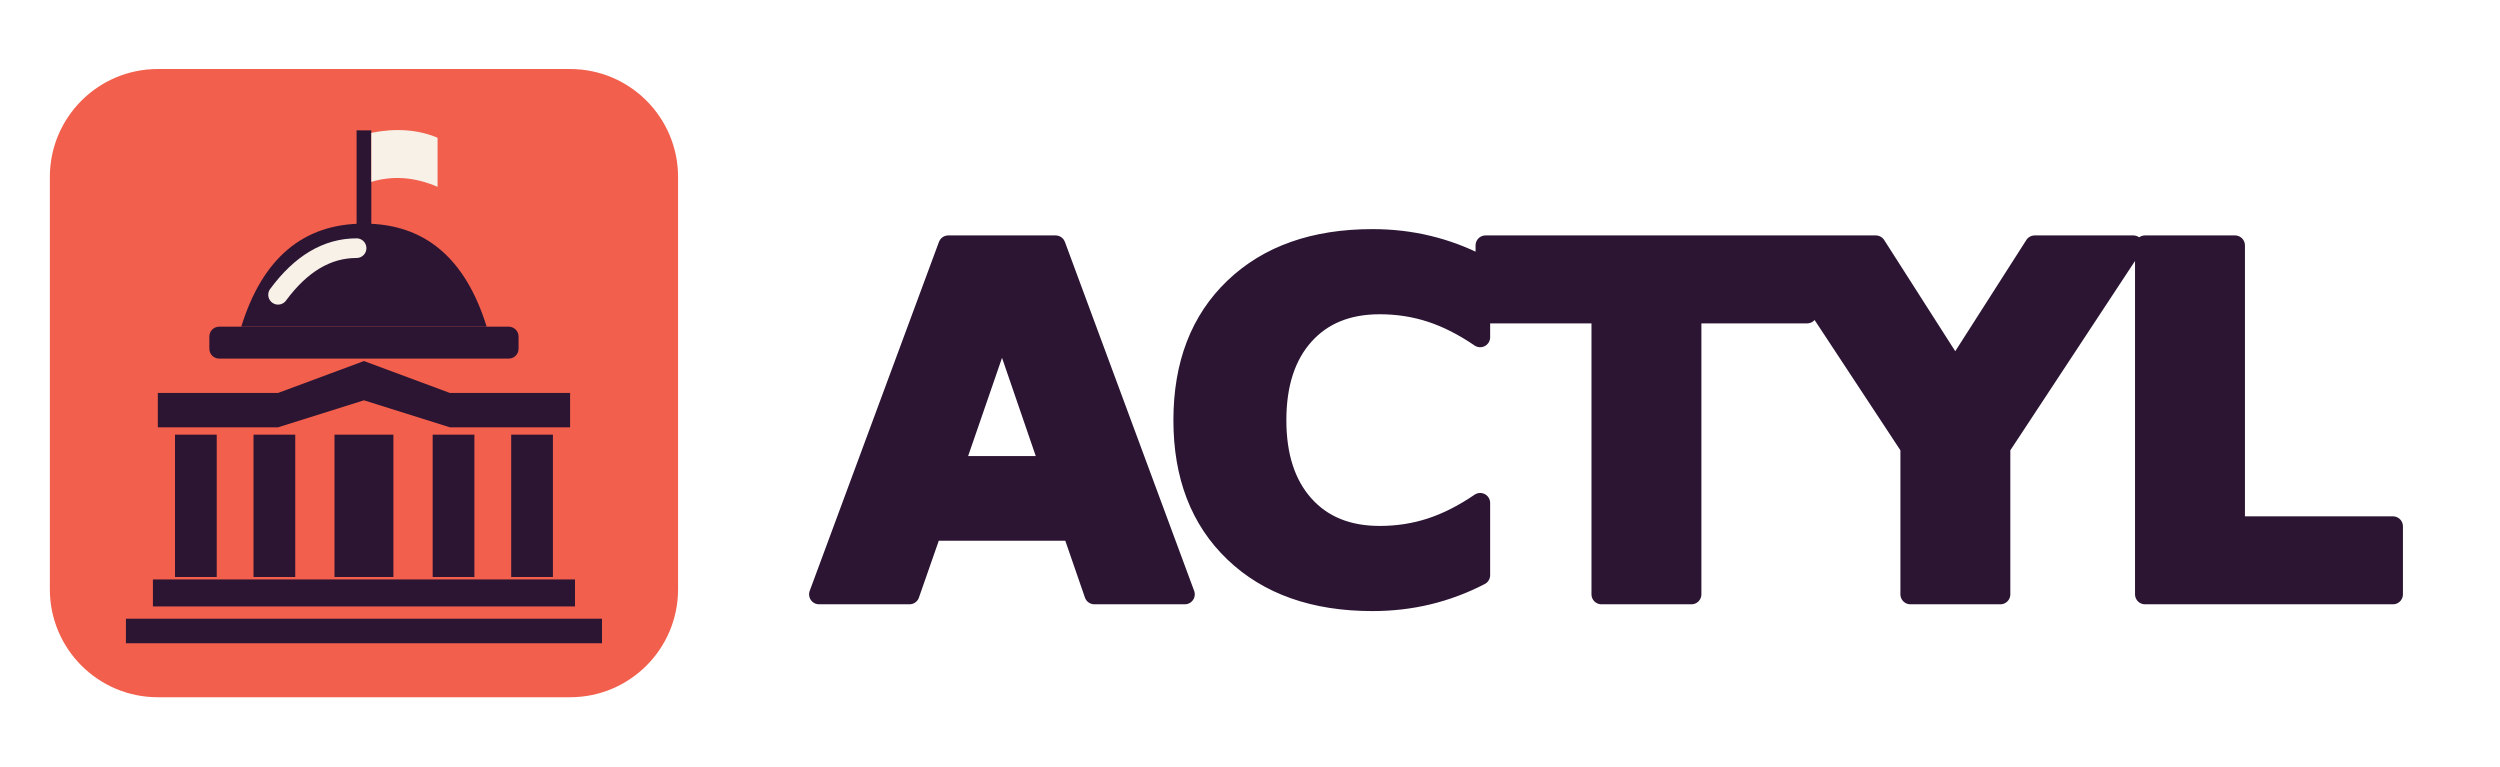
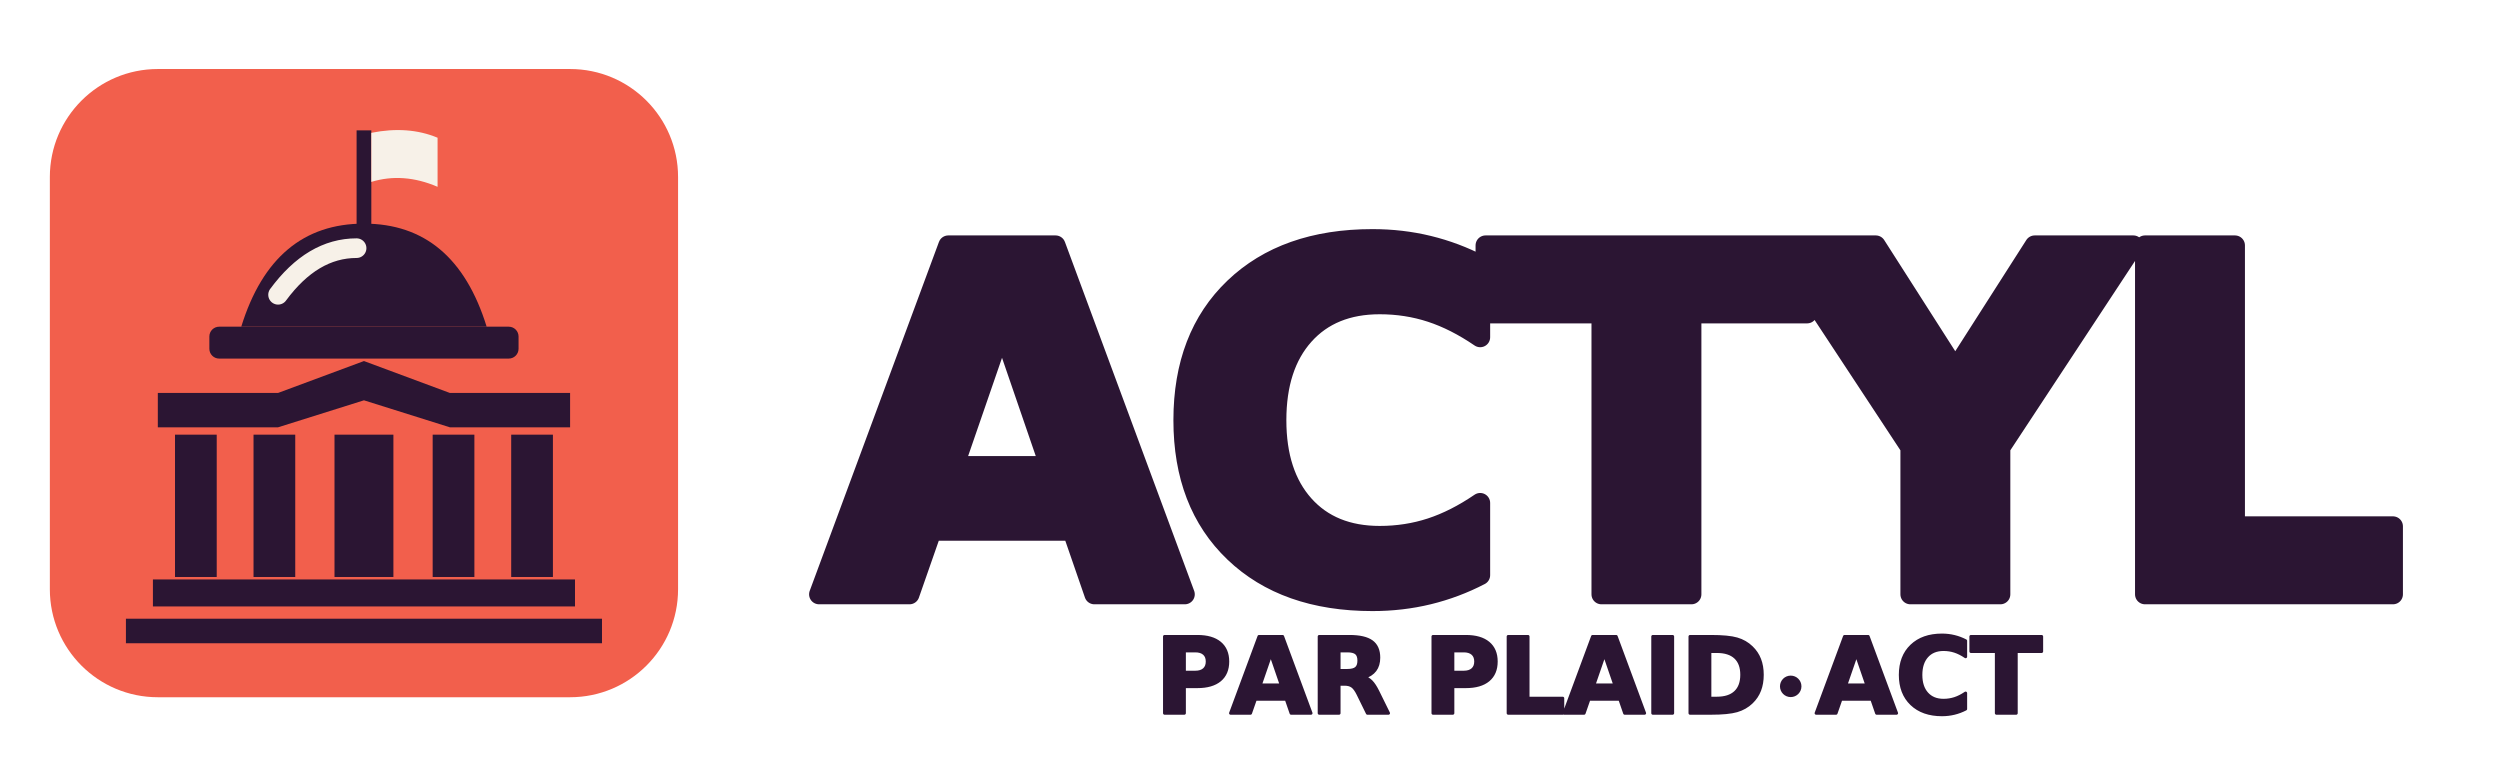
<svg xmlns="http://www.w3.org/2000/svg" viewBox="0 0 652 200" width="652" height="200" role="img">
  <g transform="translate(13 18) scale(.64)">
    <rect width="256" height="256" rx="44" fill="#F25F4C" />
    <rect x="125" y="25" width="6" height="43" fill="#2B1533" />
    <path d="M131 26 Q146 23 158 28 V48 Q144 42 131 46 Z" fill="#F7F1E8" />
    <path d="M78 105 Q91 63 128 63 Q165 63 178 105 Z" fill="#2B1533" />
    <path d="M93 92 Q107 73 125 73" fill="none" stroke="#F7F1E8" stroke-width="8" stroke-linecap="round" />
    <rect x="65" y="105" width="126" height="13" rx="4" fill="#2B1533" />
    <path d="M44 132 L93 132 L128 119 L163 132 H212 V146 H163 L128 135 L93 146 H44 Z" fill="#2B1533" />
    <g fill="#2B1533">
      <rect x="51" y="149" width="17" height="58" />
      <rect x="83" y="149" width="17" height="58" />
      <rect x="116" y="149" width="24" height="58" />
      <rect x="156" y="149" width="17" height="58" />
      <rect x="188" y="149" width="17" height="58" />
    </g>
    <rect x="42" y="208" width="172" height="11" fill="#2B1533" />
    <rect x="31" y="224" width="194" height="10" fill="#2B1533" />
  </g>
  <path d="M279.681 138.421H242.988L237.198 155.0H213.61L247.315 64.0H275.292L308.998 155.0H285.41ZM248.839 121.538H273.768L261.334 85.333Z M386.032 150.002Q379.572 153.354 372.562 155.061Q365.553 156.768 357.934 156.768Q335.199 156.768 321.912 144.059Q308.625 131.351 308.625 109.591Q308.625 87.771 321.912 75.063Q335.199 62.354 357.934 62.354Q365.553 62.354 372.562 64.061Q379.572 65.768 386.032 69.12V87.954Q379.511 83.504 373.172 81.432Q366.833 79.36 359.823 79.36Q347.268 79.36 340.075 87.405Q332.883 95.451 332.883 109.591Q332.883 123.671 340.075 131.717Q347.268 139.762 359.823 139.762Q366.833 139.762 373.172 137.69Q379.511 135.618 386.032 131.168Z M387.427 64.0H471.295V81.737H441.124V155.0H417.658V81.737H387.427Z M463.547 64.0H489.207L509.93 96.426L530.654 64.0H556.375L521.694 116.662V155.0H498.228V116.662Z M559.415 64.0H582.881V137.263H624.084V155.0H559.415Z" fill="#2B1533" stroke="#2B1533" stroke-width="5.2" stroke-linejoin="round" paint-order="stroke fill" />
+   <path d="M303.718 166.0H312.278Q316.096 166.0 318.139 167.695Q320.182 169.389 320.182 172.524Q320.182 175.672 318.139 177.366Q316.096 179.061 312.278 179.061H308.875V186.0H303.718ZM308.875 169.737V175.324H311.729Q313.229 175.324 314.046 174.593Q314.863 173.863 314.863 172.524Q314.863 171.184 314.046 170.461Q313.229 169.737 311.729 169.737Z M335.462 182.356H327.398L326.125 186.0H320.941L328.349 166.0H334.497L341.905 186.0H336.721ZM328.684 178.646H334.162L331.43 170.689Z M351.385 174.868Q353.006 174.868 353.709 174.265Q354.413 173.662 354.413 172.283Q354.413 170.916 353.709 170.327Q353.006 169.737 351.385 169.737H349.215V174.868ZM349.215 178.431V186.0H344.058V166.0H351.934Q355.886 166.0 357.728 167.326Q359.57 168.652 359.57 171.519Q359.57 173.502 358.612 174.774Q357.654 176.047 355.725 176.65Q356.784 176.891 357.621 177.741Q358.458 178.592 359.315 180.32L362.115 186.0H356.623L354.185 181.03Q353.448 179.53 352.691 178.981Q351.934 178.431 350.675 178.431Z  M373.734 166.0H382.294Q386.112 166.0 388.155 167.695Q390.198 169.389 390.198 172.524Q390.198 175.672 388.155 177.366Q386.112 179.061 382.294 179.061H378.891V186.0H373.734ZM378.891 169.737V175.324H381.745Q383.245 175.324 384.062 174.593Q384.879 173.863 384.879 172.524Q384.879 171.184 384.062 170.461Q383.245 169.737 381.745 169.737Z M393.341 166.0H398.499V182.102H407.554V186.0H393.341Z M422.459 182.356H414.395L413.123 186.0H407.938L415.346 166.0H421.495L428.903 186.0H423.719ZM415.681 178.646H421.16L418.427 170.689Z M431.055 166.0H436.213V186.0H431.055Z M445.92 169.898V182.102H447.769Q450.93 182.102 452.598 180.534Q454.266 178.967 454.266 175.98Q454.266 173.006 452.605 171.452Q450.944 169.898 447.769 169.898ZM440.763 166.0H446.202Q450.756 166.0 452.987 166.65Q455.217 167.299 456.811 168.853Q458.218 170.206 458.901 171.975Q459.584 173.743 459.584 175.98Q459.584 178.244 458.901 180.019Q458.218 181.794 456.811 183.147Q455.204 184.701 452.953 185.35Q450.703 186.0 446.202 186.0H440.763Z M488.172 182.356H480.108L478.836 186.0H473.651L481.059 166.0H487.208L494.616 186.0H489.432ZM481.394 178.646H486.873L484.14 170.689Z M512.629 184.902Q511.209 185.638 509.668 186.013Q508.128 186.388 506.453 186.388Q501.457 186.388 498.537 183.595Q495.616 180.802 495.616 176.02Q495.616 171.224 498.537 168.431Q501.457 165.638 506.453 165.638Q508.128 165.638 509.668 166.013Q511.209 166.388 512.629 167.125V171.265Q511.196 170.287 509.802 169.831Q508.409 169.376 506.869 169.376Q504.109 169.376 502.528 171.144Q500.948 172.912 500.948 176.02Q500.948 179.115 502.528 180.883Q504.109 182.651 506.869 182.651Q508.409 182.651 509.802 182.196Q511.196 181.74 512.629 180.762Z M514.018 166.0H532.45V169.898H525.819V186.0H520.662V169.898H514.018Z" fill="#2B1533" stroke="#2B1533" stroke-width="0.8" stroke-linejoin="round" paint-order="stroke fill" />
+   <circle cx="467.017" cy="179" r="2.8" fill="#2B1533" />
</svg>
